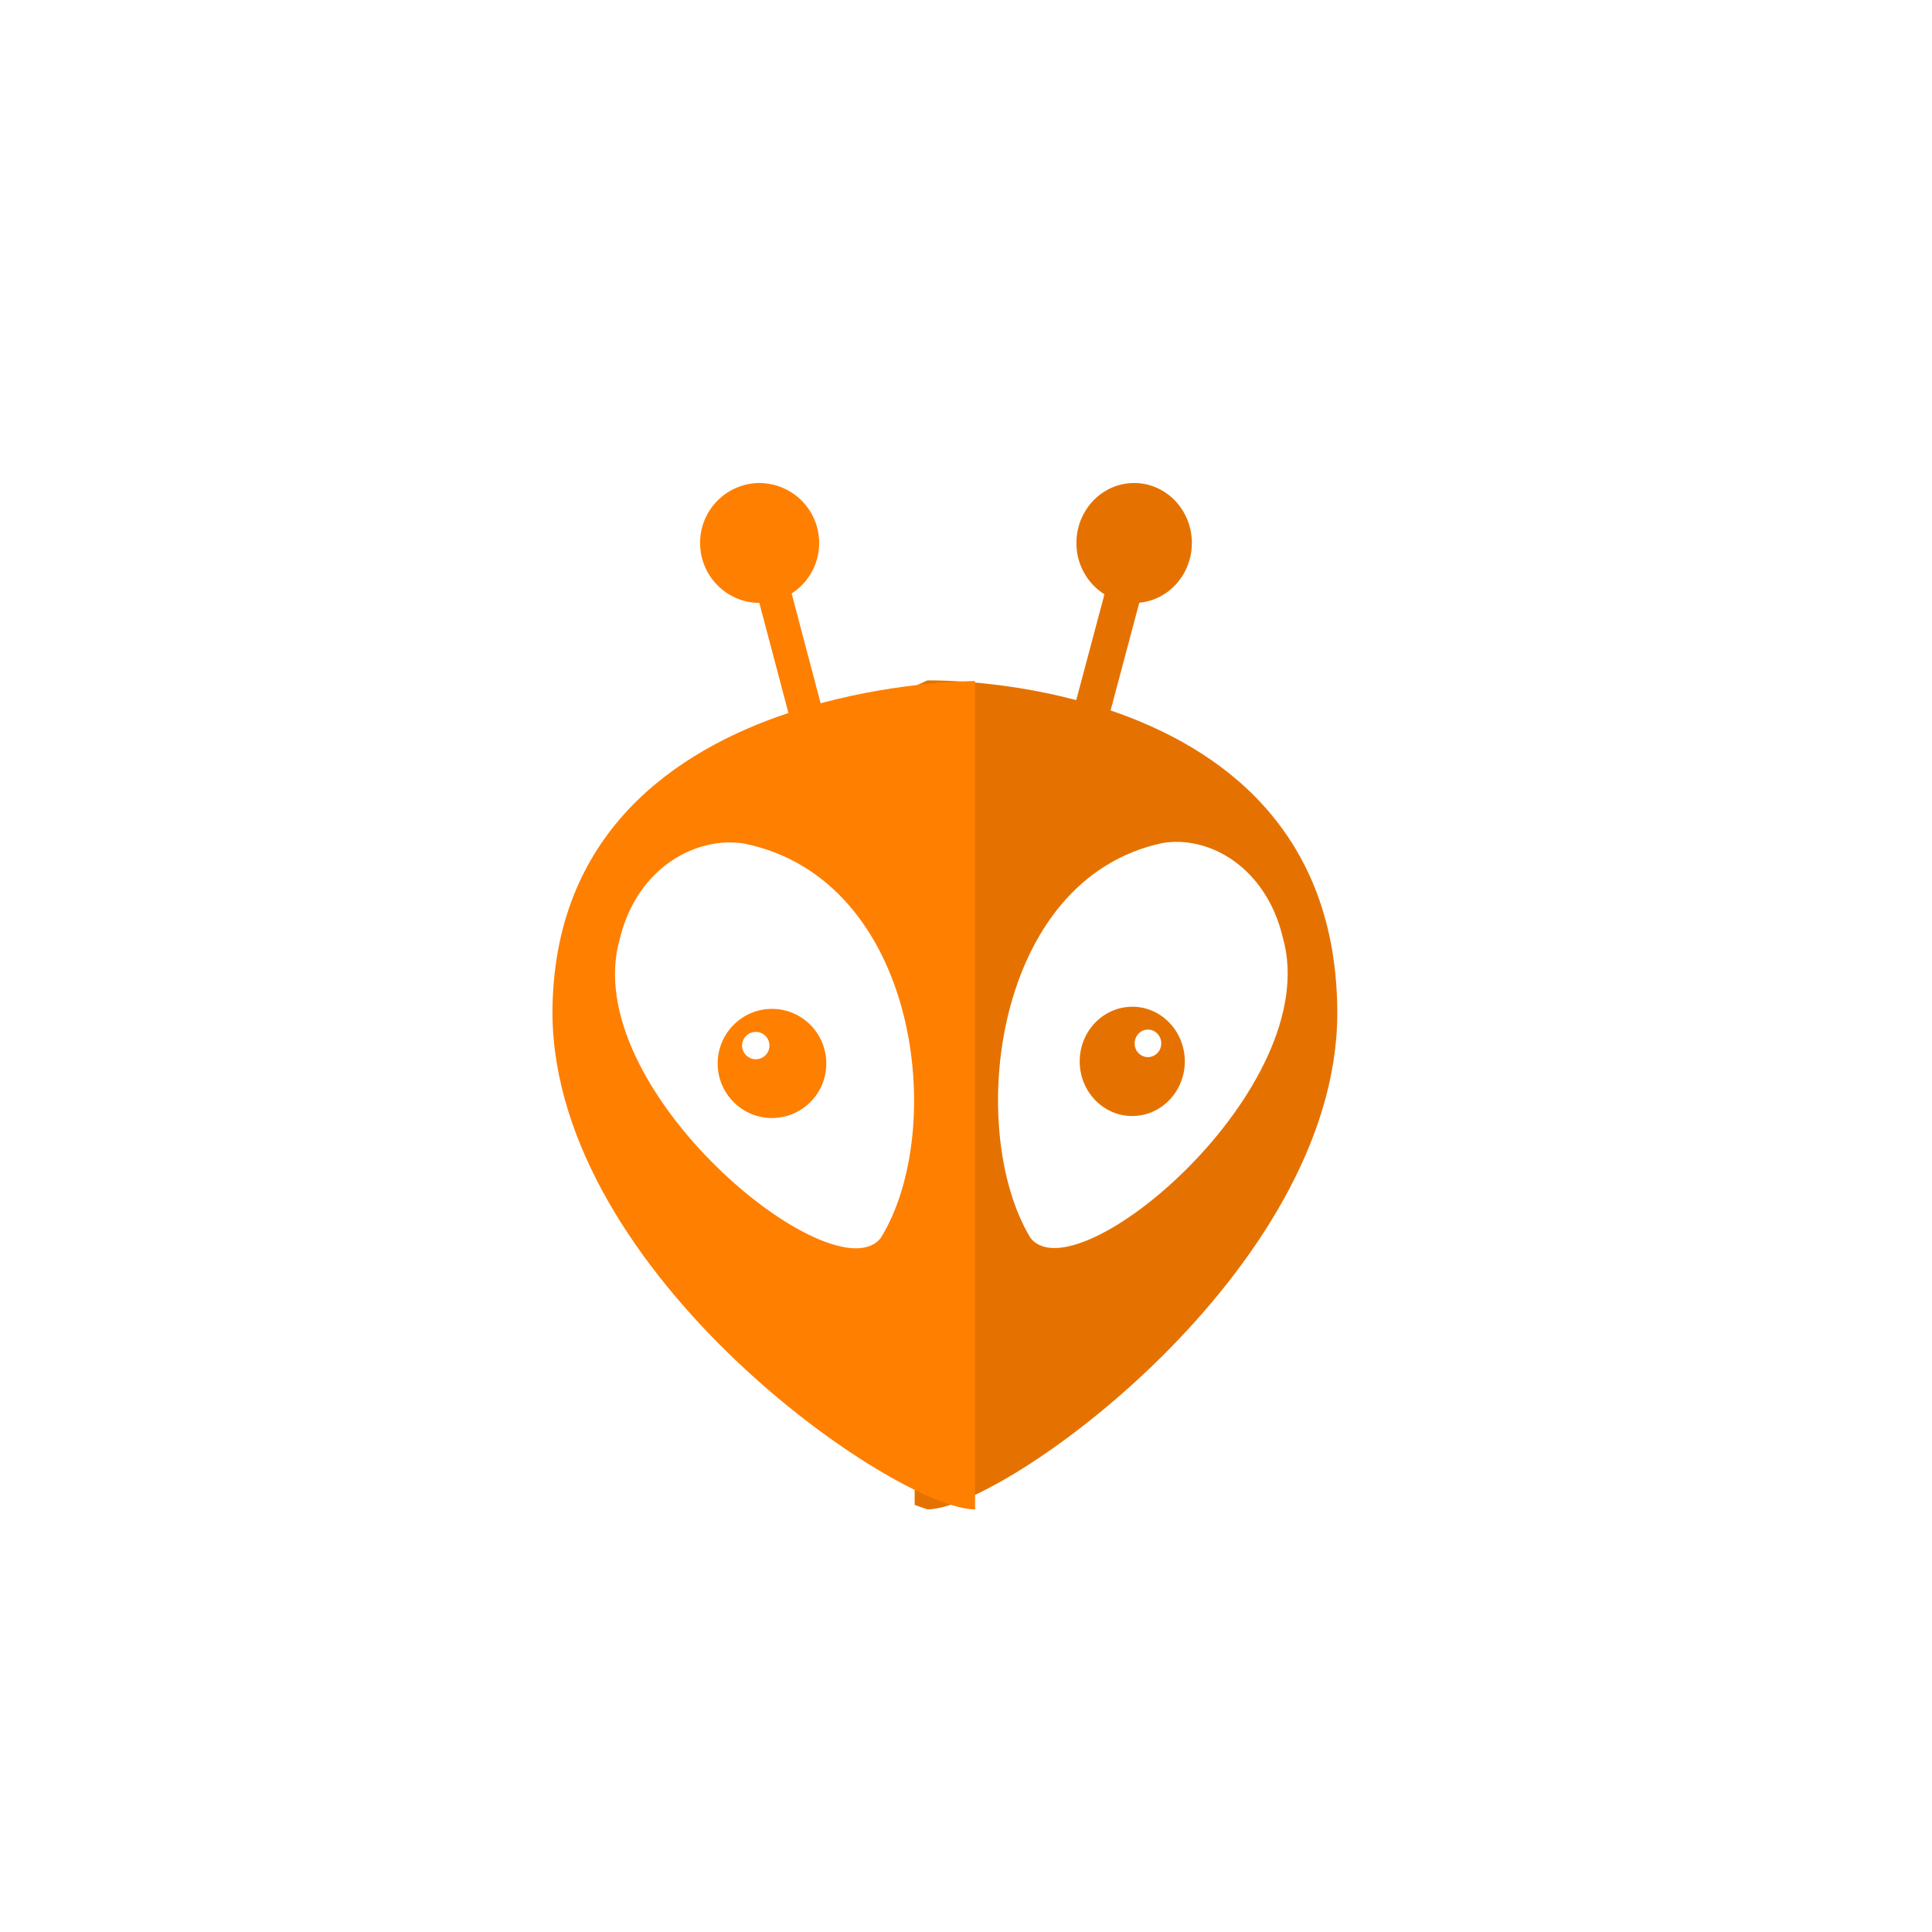
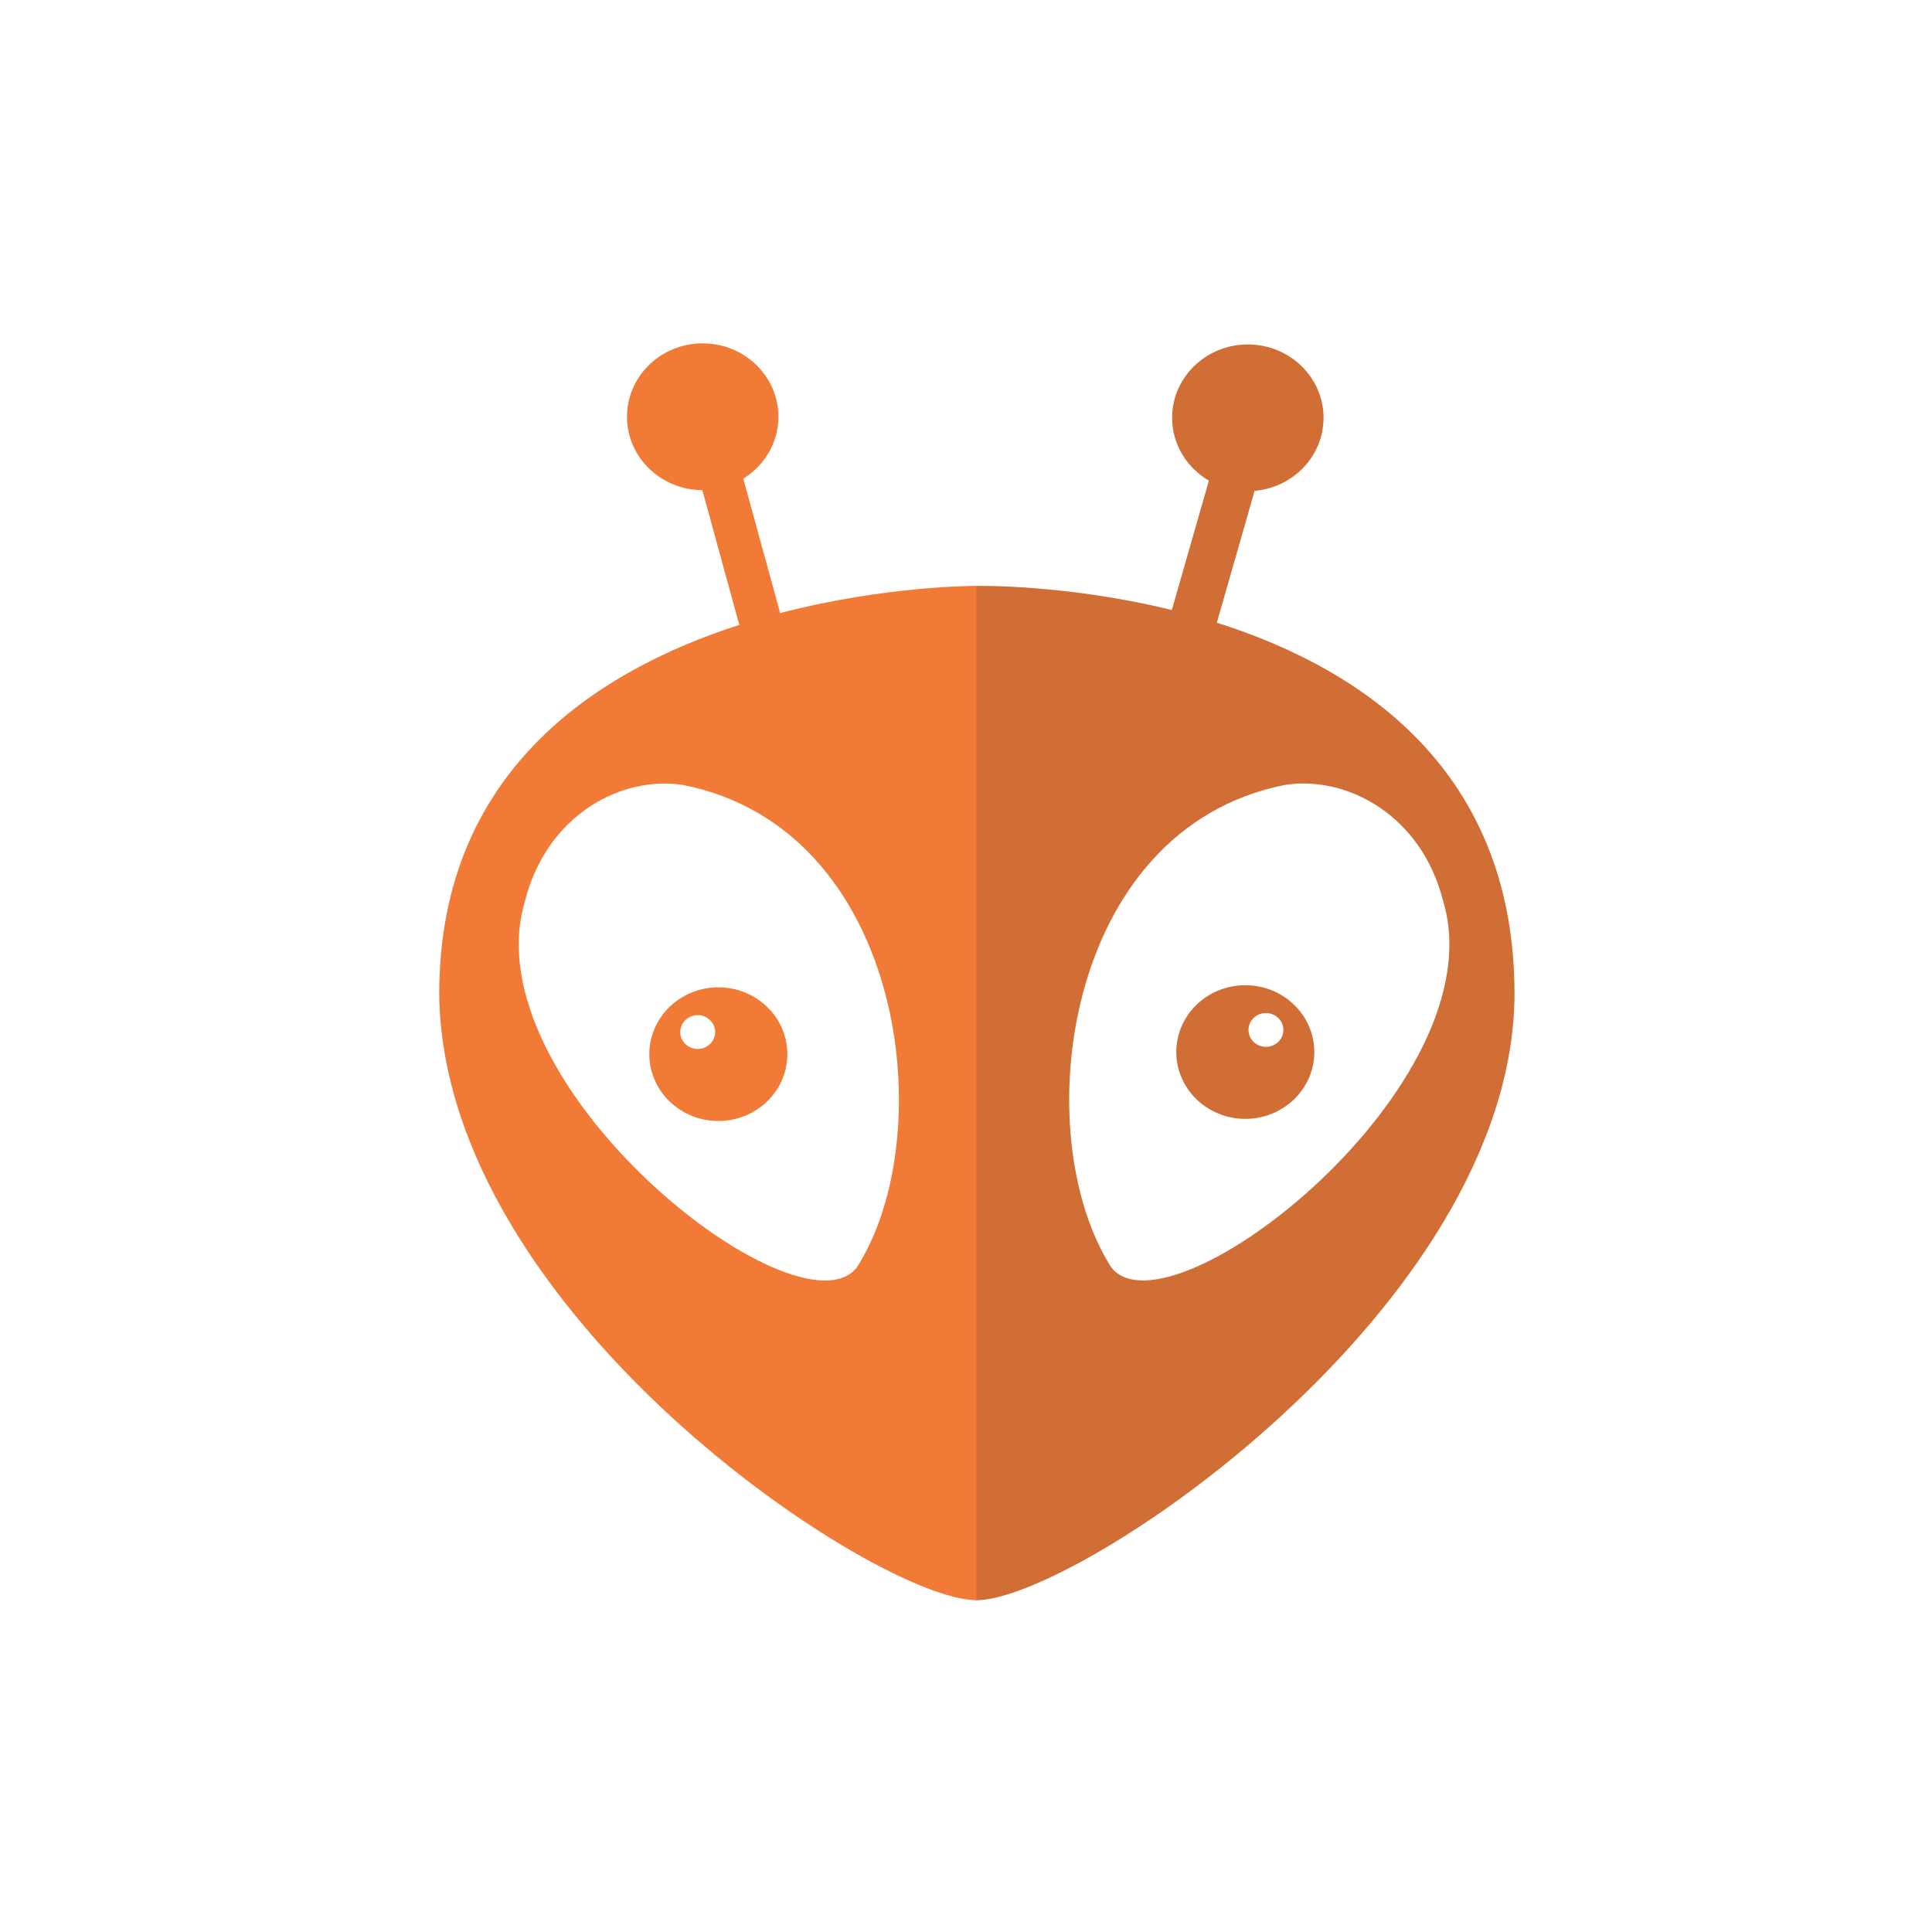
- <svg xmlns="http://www.w3.org/2000/svg" width="32" height="32" viewBox="0 0 32 32">
-   <g fill-rule="nonzero" fill="none">
-     <path d="M18.395 11.767l.475-1.784c.488-.045.871-.47.871-.99 0-.548-.428-.993-.956-.993s-.956.445-.956.994a1 1 0 0 0 .464.85l-.467 1.752c-1.338-.354-2.467-.326-2.467-.326l-.209.097v13.56l.21.073c1.26 0 6.777-3.96 6.79-8.209 0-3.043-1.947-4.41-3.756-5.024zm-1.329 8.734c-1.076-1.786-.62-5.944 2.19-6.538.77-.129 1.714.398 1.992 1.567.702 2.48-3.428 5.953-4.182 4.971zm1.688-3.826c-.481 0-.871.405-.871.905 0 .499.39.905.87.905.481 0 .871-.406.871-.905 0-.5-.39-.906-.871-.906v.001zm.26.835a.223.223 0 0 1-.22-.229c0-.126.098-.228.22-.228.12 0 .22.102.22.228a.226.226 0 0 1-.22.229z" fill="#E57200" />
-     <path d="M13.592 11.648l-.48-1.818a.994.994 0 0 0-.53-1.83.99.99 0 0 0-.986.993c0 .547.439.99.981.993l.482 1.823c-1.874.625-3.909 1.994-3.909 4.99.042 4.329 5.698 8.201 7 8.201V11.281s-1.172-.006-2.557.367zm.995 8.858c-.779.98-5.044-2.49-4.318-4.967.287-1.169 1.26-1.695 2.057-1.567 2.903.594 3.372 4.749 2.261 6.534zm-1.8-3.796c-.497 0-.9.405-.9.905 0 .499.403.903.9.903a.901.901 0 0 0 .899-.903c0-.5-.403-.905-.9-.905h.001zm-.269.835a.234.234 0 0 1-.162-.069.222.222 0 0 1-.065-.16.227.227 0 1 1 .39.16.234.234 0 0 1-.163.069z" fill="#FF7F00" />
+ <svg xmlns="http://www.w3.org/2000/svg" width="32" height="32" preserveAspectRatio="xMidYMid">
+   <g>
+     <g stroke="null" id="svg_4">
+       <g stroke="null" id="svg_1">
+         <path stroke="null" d="m20.155,10.313l0.625,-2.183c0.64,-0.055 1.142,-0.575 1.142,-1.21c0,-0.671 -0.562,-1.215 -1.254,-1.215c-0.693,0 -1.254,0.544 -1.254,1.215c0,0.442 0.245,0.828 0.609,1.041l-0.614,2.143c-1.755,-0.432 -3.237,-0.399 -3.237,-0.399l-0.274,0.119l0,16.592l0.274,0.089c1.655,0 8.895,-4.845 8.913,-10.043c0,-3.725 -2.556,-5.397 -4.93,-6.148l-0,0zm-1.743,10.687c-1.412,-2.186 -0.815,-7.273 2.874,-8c1.011,-0.157 2.25,0.487 2.615,1.917c0.922,3.035 -4.5,7.284 -5.489,6.083zm2.214,-4.682c-0.631,0 -1.143,0.496 -1.143,1.107c0,0.611 0.512,1.107 1.143,1.107c0.631,0 1.143,-0.496 1.143,-1.107c0,-0.611 -0.512,-1.107 -1.143,-1.107zm0.342,1.021c-0.159,0 -0.289,-0.125 -0.289,-0.28c0,-0.154 0.129,-0.28 0.289,-0.28c0.159,0 0.289,0.125 0.289,0.28c0,0.154 -0.129,0.28 -0.289,0.28z" fill="#D06E35" id="svg_2" />
+         <path stroke="null" d="m12.922,10.154l-0.611,-2.226c0.349,-0.216 0.582,-0.594 0.582,-1.025c0,-0.671 -0.562,-1.216 -1.254,-1.216c-0.693,0 -1.254,0.544 -1.254,1.216c0,0.669 0.558,1.212 1.248,1.215l0.612,2.232c-2.384,0.767 -4.97,2.443 -4.97,6.111c0.053,5.301 7.241,10.043 8.896,10.043l0,-16.8c0,0 -1.489,-0.007 -3.249,0.45zm1.264,10.847c-0.989,1.201 -6.41,-3.048 -5.489,-6.083c0.365,-1.43 1.603,-2.074 2.615,-1.917c3.689,0.727 4.286,5.815 2.874,8zm-2.288,-4.648c-0.631,0 -1.143,0.496 -1.143,1.107c0,0.611 0.512,1.107 1.143,1.107c0.631,0 1.143,-0.496 1.143,-1.107c0,-0.611 -0.512,-1.107 -1.143,-1.107zm-0.342,1.021c-0.159,0 -0.289,-0.125 -0.289,-0.28c0,-0.154 0.129,-0.28 0.289,-0.28c0.159,0 0.289,0.125 0.289,0.28c0,0.154 -0.129,0.28 -0.289,0.28z" fill="#F17B36" id="svg_3" />
+       </g>
+     </g>
  </g>
</svg>
